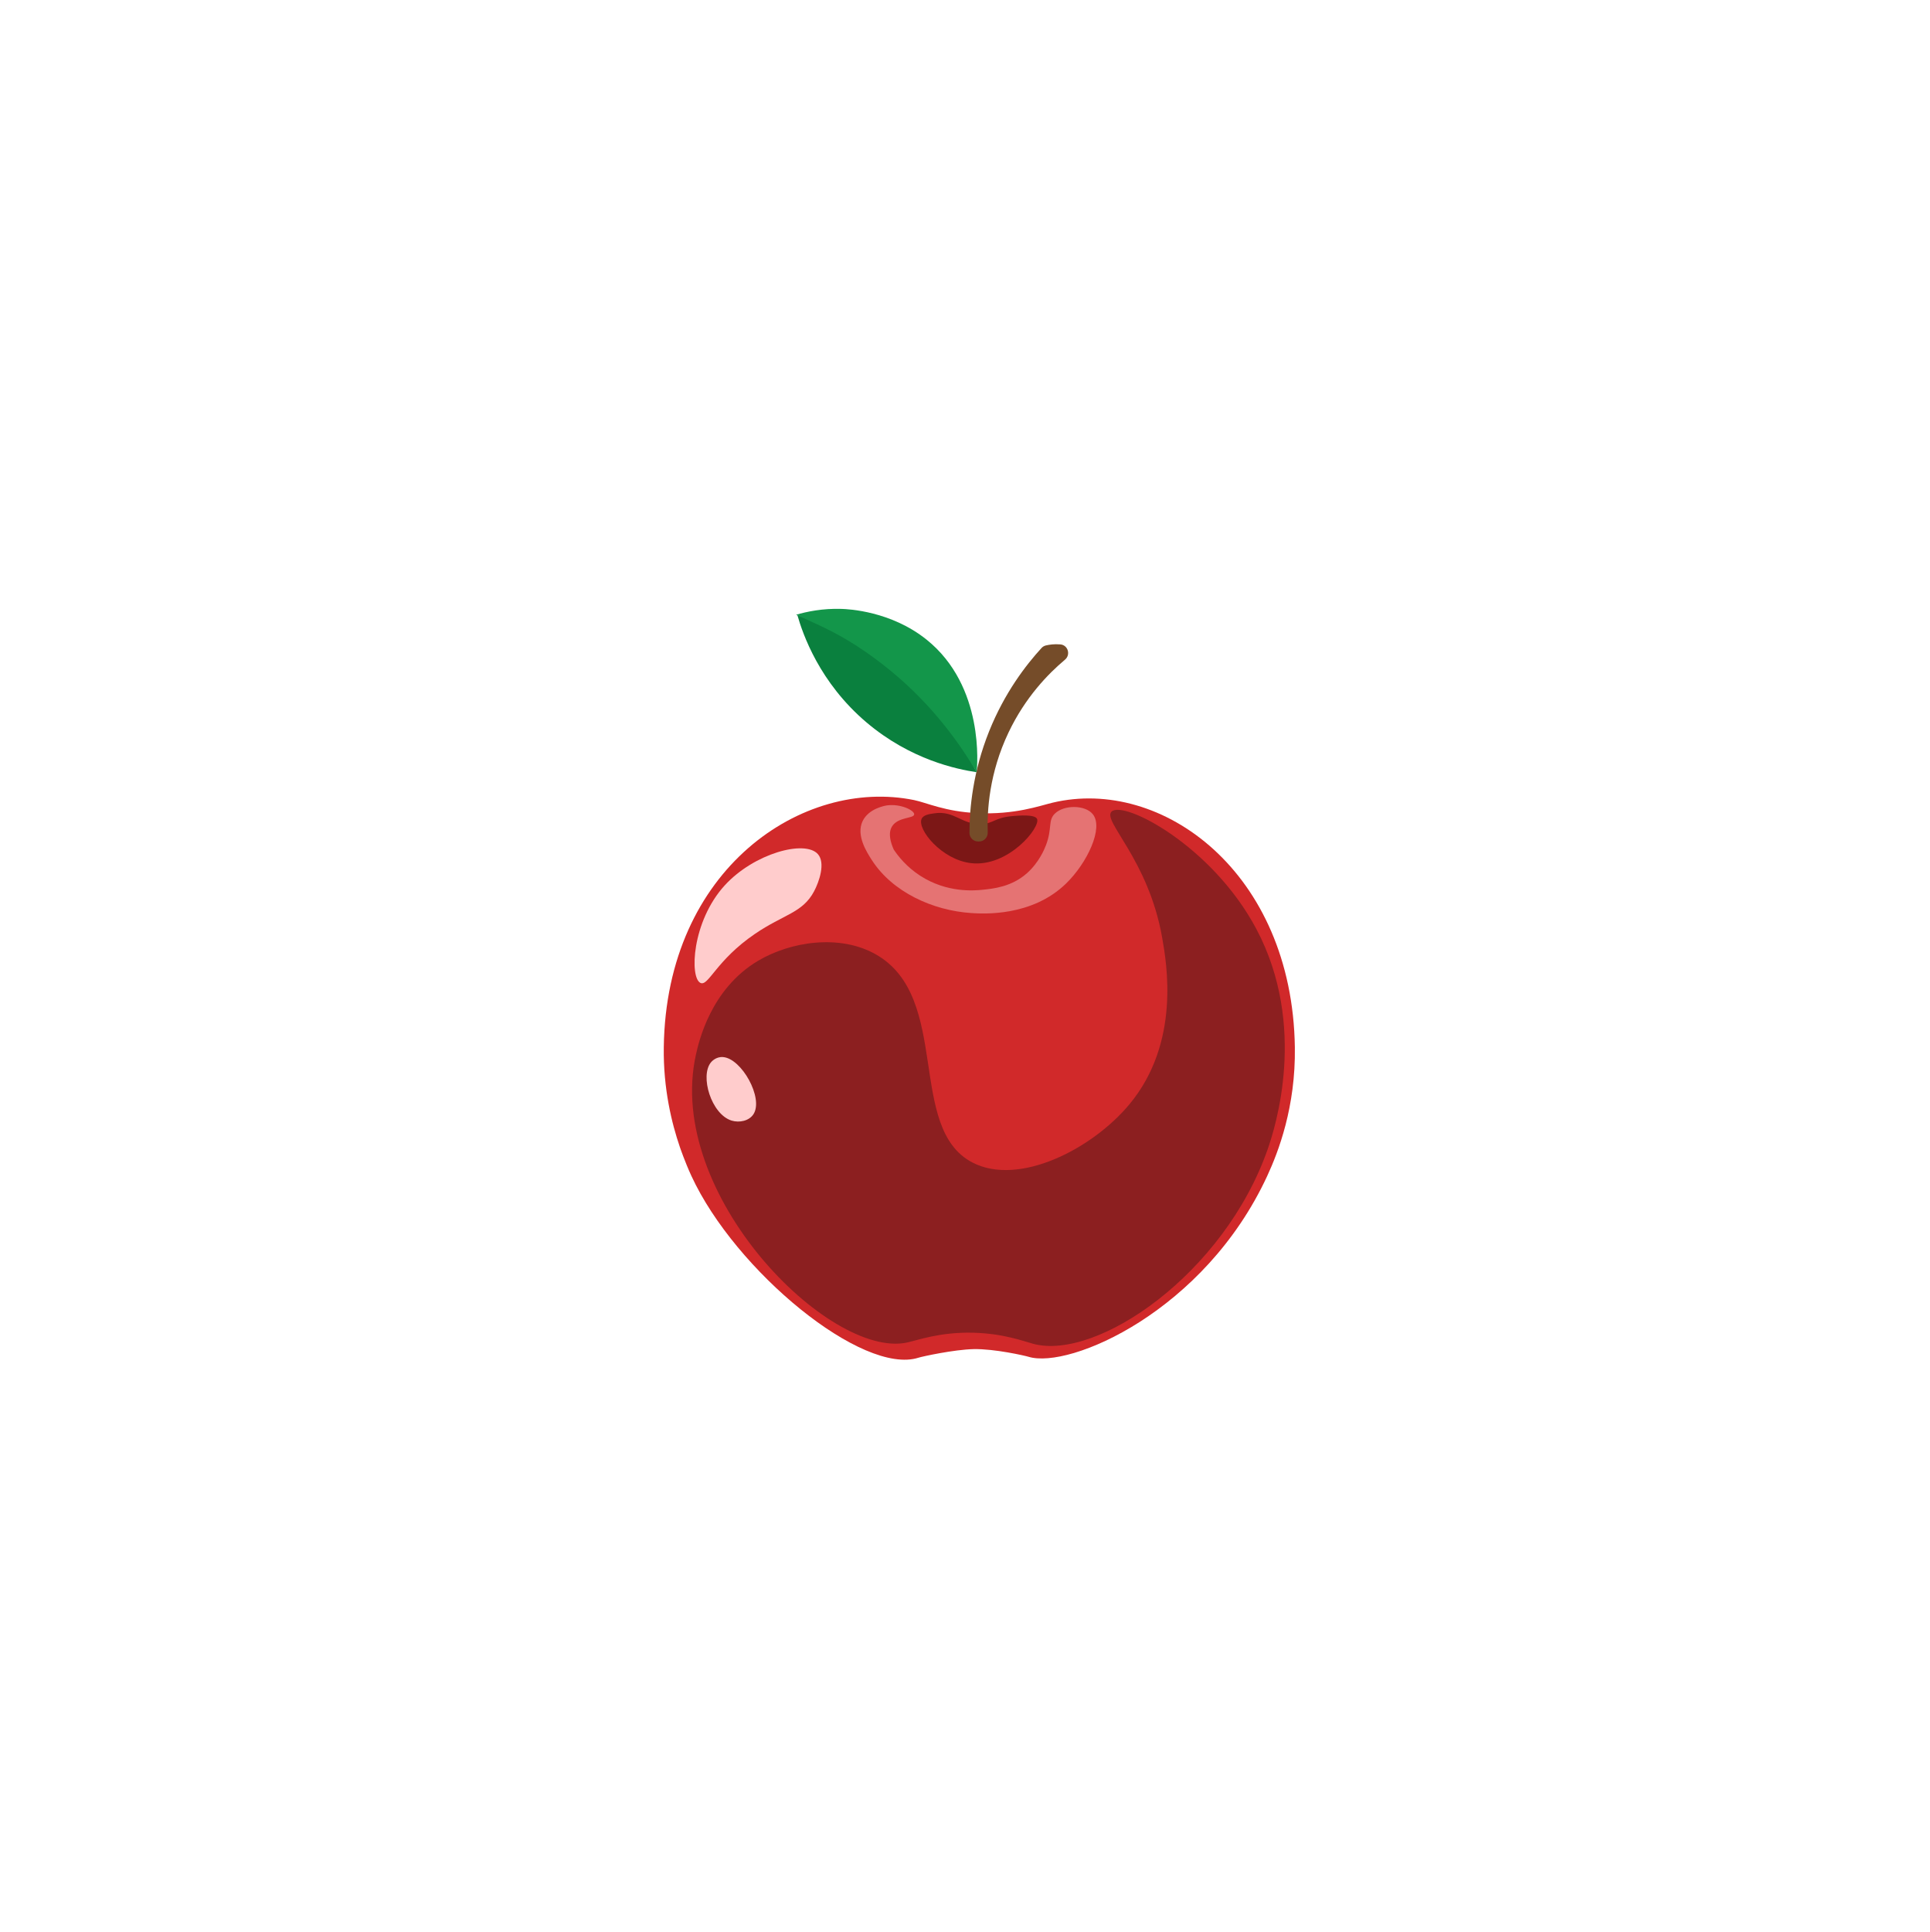
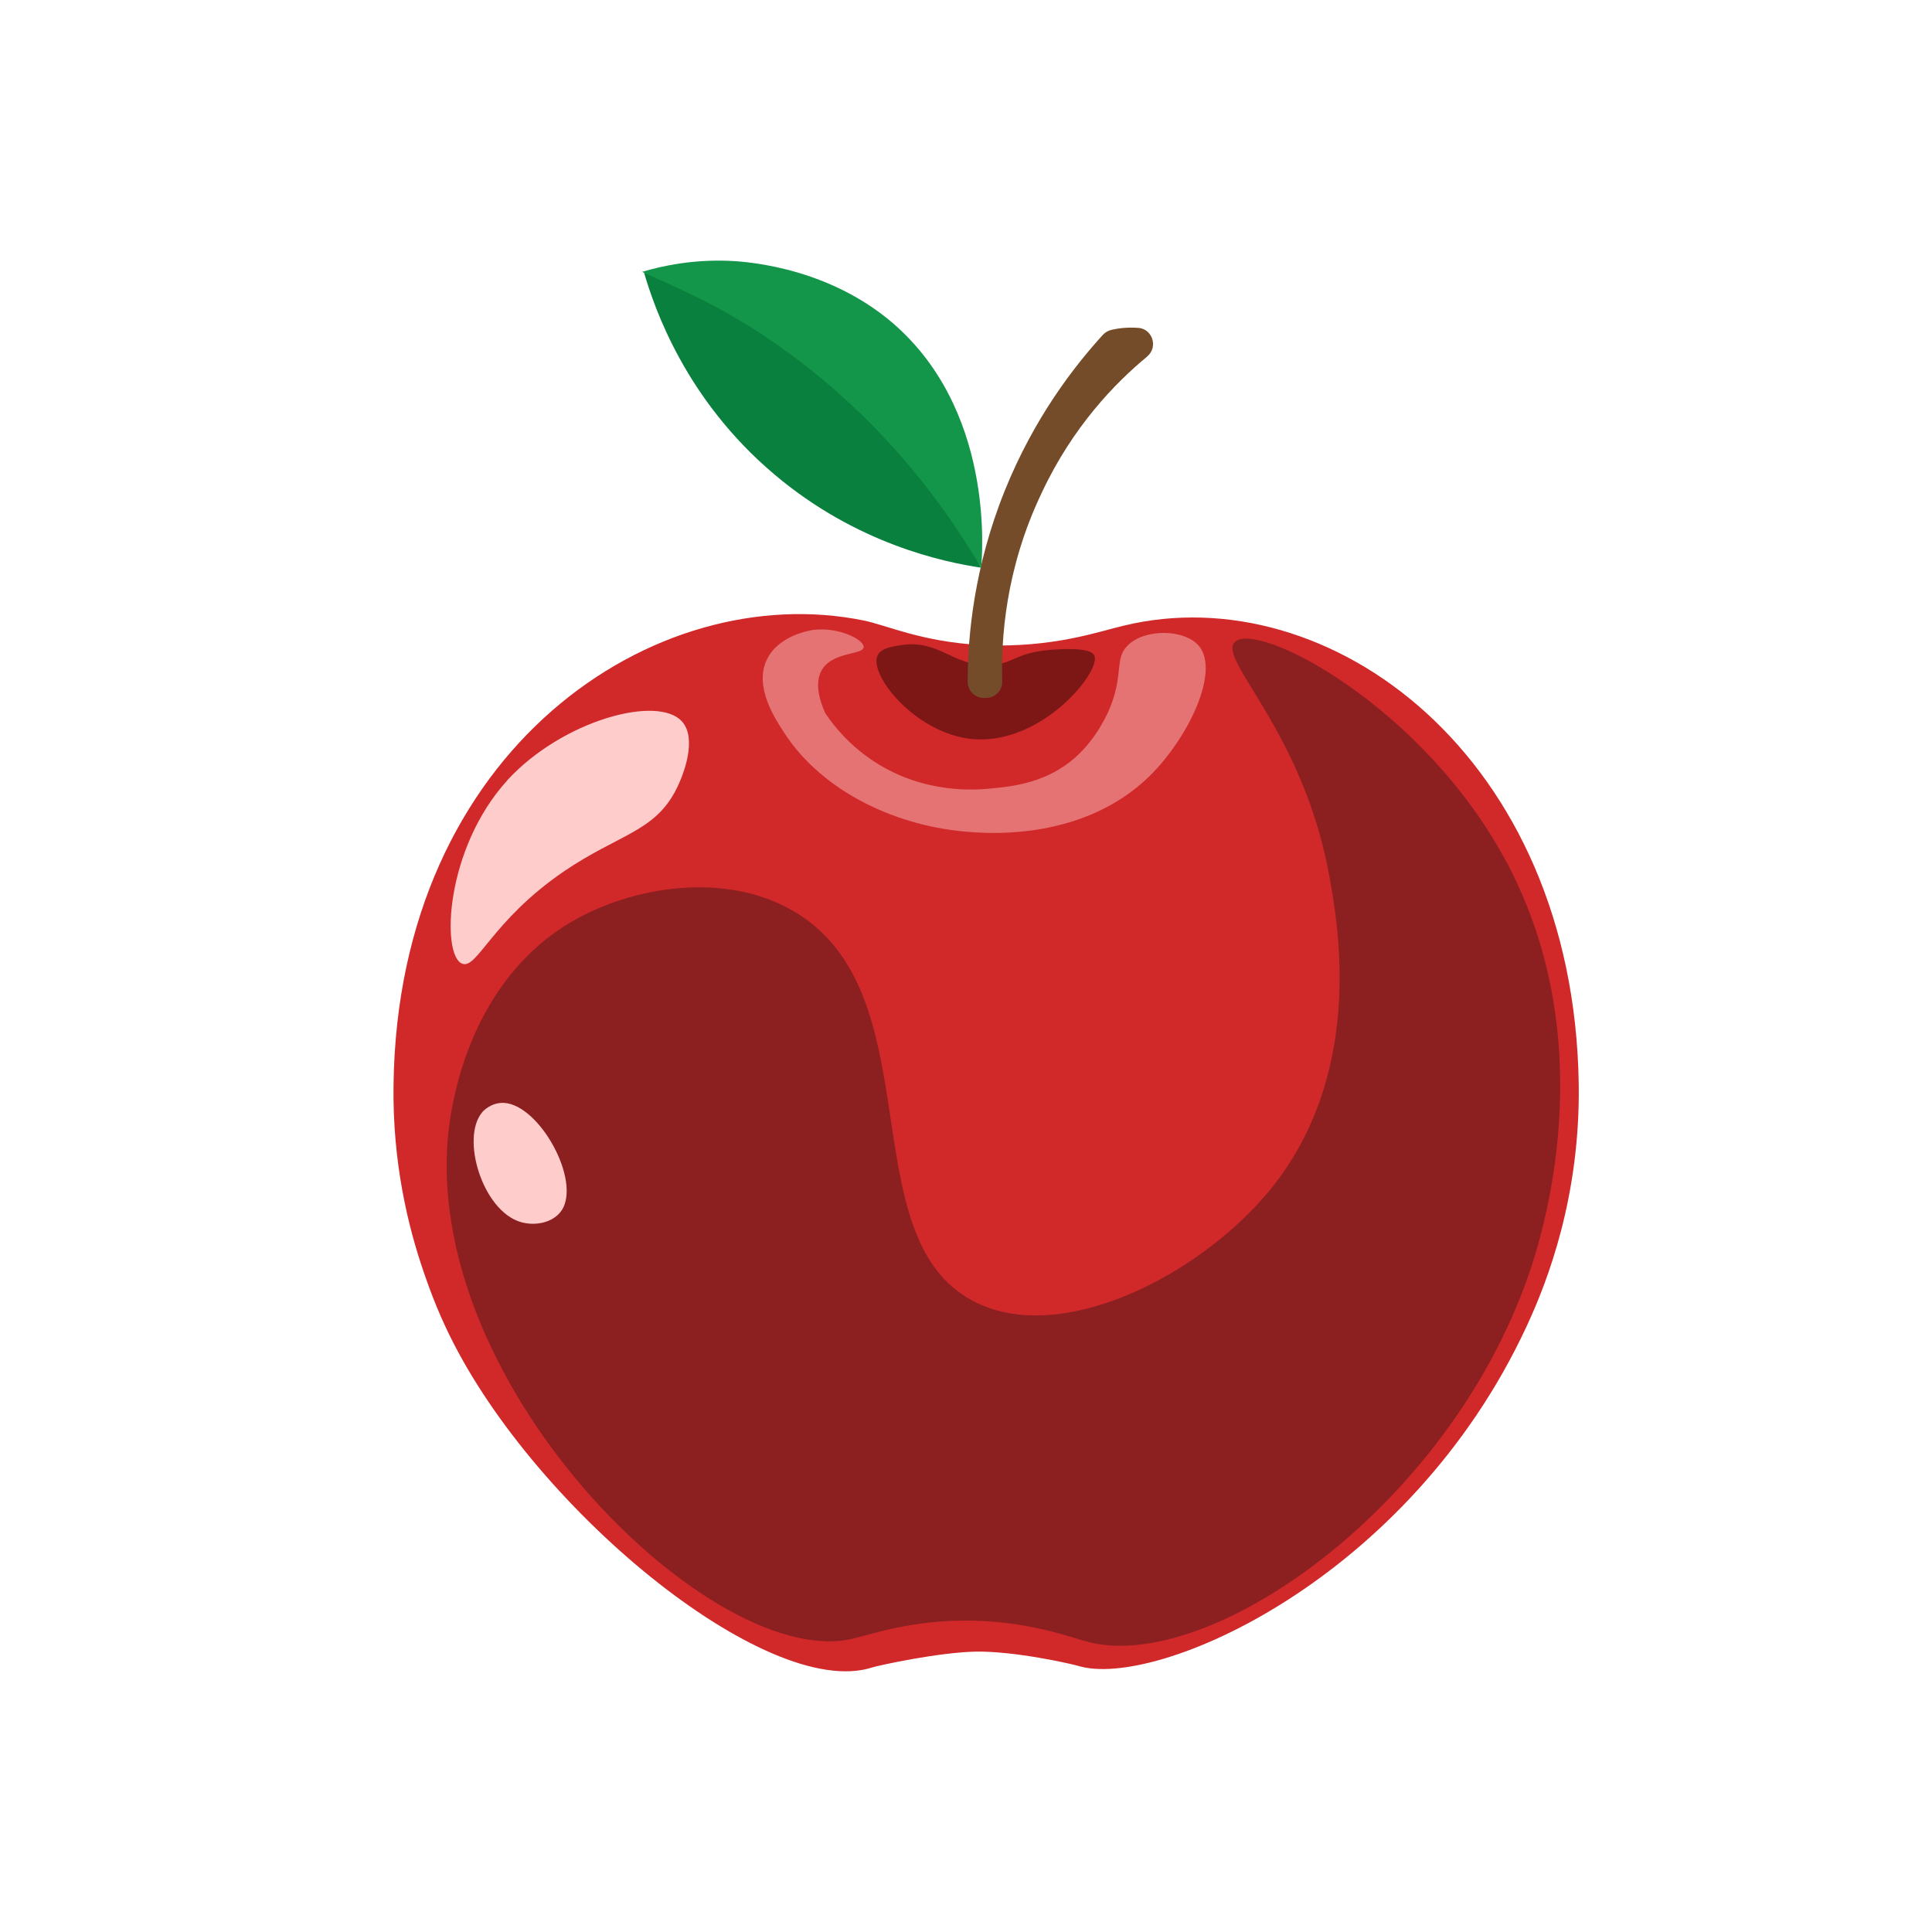
- <svg xmlns="http://www.w3.org/2000/svg" id="Layer_1" viewBox="0 0 913 914">
-   <path d="M612.72,495.44c.42,28.22-7.79,49.47-13.07,60.88-29.66,64.09-93.5,91.5-112.93,85.56-1.66-.51-16.11-3.84-26.04-3.63-9.16.2-24.13,3.44-26.04,4.05-26.45,8.49-86.7-41.01-107.47-85.98-3.07-6.64-5.45-13.64-5.45-13.64-3.87-11.29-7.89-27.63-7.62-47.25,1.13-84.64,65.94-127.61,118.44-116.93,5.85,1.19,14.56,5.44,29.82,6.17,17.86.84,29.59-3.47,35.7-4.93,51.66-12.33,113.44,32.76,114.66,115.69h0Z" fill="#d1292a" stroke-width="0" />
-   <path d="M490.71,387.37c1.9,3.87-13.53,23.01-31.2,20.97-14-1.61-25.62-16.08-23.4-20.97.88-1.94,3.94-2.28,5.88-2.58,9.7-1.5,12.88,5.33,22.26,5.04,6.03-.18,6.25-3.05,15.12-3.78,2.67-.22,10.27-.87,11.34,1.32Z" fill="#7c1716" stroke-width="0" />
-   <path d="M503.96,312.06c2.78-2.33,1.4-6.89-2.21-7.21-.04,0-.08,0-.12,0-2.71-.23-5.02.1-6.72.5-.8.19-1.52.61-2.07,1.22-7.29,7.96-17.43,21.02-24.81,39.44-7.69,19.21-9.27,36.49-9.29,47.99,0,2.26,1.83,4.09,4.09,4.09h.47c2.31,0,4.16-1.91,4.09-4.22-.34-10.35.67-28.13,9.89-47.44,7.92-16.59,18.74-27.71,26.69-34.36h0Z" fill="#754c29" stroke-width="0" />
-   <path d="M462.15,365.32c-9.29-1.37-31.28-5.9-52.08-23.52-22.36-18.94-30.21-41.89-32.76-50.82,11.75,4.11,30.22,12.19,48.72,28.14,19.46,16.77,30.4,34.89,36.12,46.2Z" fill="#0a803e" stroke-width="0" />
-   <path d="M462.15,365.32c-8.16-13.87-19.82-29.73-36.12-44.1-11.45-10.09-21.77-16.46-25.58-18.7-8.29-4.88-15.67-8.06-23.75-11.69,5.01-1.47,12.47-3.06,21.52-2.77,3.2.1,23.37,1.02,40.22,14.53,27.57,22.1,24,60.06,23.7,62.73Z" fill="#13964a" stroke-width="0" />
-   <path d="M594.45,439.39c24.48,46.02,8.87,94.38,5.46,104.16-20.63,59.15-80.81,100.29-111,92.19-4.26-1.14-13.99-4.9-28.44-5.25-15.9-.39-26.3,3.62-31.47,4.68-36.63,7.54-114.43-70.16-99.69-136.23,1.34-6,6.93-31.07,29.4-44.4,15.36-9.11,38.65-12.77,55.8-3,35.82,20.42,14.35,82.08,45.6,98.4,21.95,11.47,56.75-6.31,74.4-27.6,24.14-29.12,17.58-66.48,15.42-78.75-6.51-37.06-28.52-55.28-23.94-59.64,5.72-5.45,47.48,16.02,68.46,55.44Z" fill="#66191a" isolation="isolate" opacity=".64" stroke-width="0" />
-   <path d="M408.16,388.51c2.91-6.19,11.02-7.41,11.54-7.49,6.48-.88,13.03,2.35,12.89,4.26-.14,2.03-7.72,1.12-10.5,5.72-1.93,3.18-.68,7.53.83,10.92,2.14,3.19,6.11,8.25,12.59,12.42,12.6,8.12,25.46,7,29.4,6.6,5.22-.53,13.75-1.4,21-7.8,5.75-5.08,8.39-11.6,9-13.2,3.09-8.08.9-11.73,4.2-15,4.33-4.29,14.4-4.22,18,.24,5.24,6.5-2.69,23.11-12.6,32.76-16.25,15.84-39.3,14.37-44.79,14.02-18.44-1.17-37.45-10.02-47.09-24.95-2.5-3.86-7.62-11.8-4.47-18.51Z" fill="#fac5c5" isolation="isolate" opacity=".47" stroke-width="0" />
-   <path d="M342.95,418.84c-15.66,17.16-16.69,43.86-11.45,46.18,3.76,1.66,7.38-10.7,25.73-23.21,13.68-9.33,22.51-9.86,27.98-20.13,2.4-4.5,5.52-13.45,1.79-17.63-6.13-6.86-30.24-.33-44.05,14.8h0Z" fill="#fcc" stroke-width="0" />
-   <path d="M356.55,527.09c4.84-7.57-5.59-26.37-14.45-27.01-3.31-.24-5.37,2.13-5.63,2.44-5.42,6.46.13,24.68,9.74,27.62,3.65,1.11,8.29.16,10.34-3.05Z" fill="#fcc" stroke-width="0" />
-   <rect x="202.44" y="202.94" width="508.11" height="508.11" fill="none" stroke-width="0" />
-   <rect width="913" height="914" fill="none" stroke-width="0" />
+ <svg xmlns="http://www.w3.org/2000/svg" id="Layer_1" viewBox="0 0 368.88 368.88">
+   <path d="M301.43,207.02c.3,21.38-5.91,37.53-9.93,46.17-22.52,48.59-70.88,69.37-85.59,64.89-1.29-.38-12.21-2.88-19.71-2.73-6.97.15-18.27,2.58-19.71,3.03-20.09,6.44-65.73-31.08-81.5-65.2-2.35-5-4.09-10.31-4.09-10.31-2.96-8.57-5.99-20.92-5.76-35.78.83-64.14,49.96-96.73,89.76-88.62,4.47.91,11.07,4.09,22.59,4.7,13.57.61,22.44-2.65,27.06-3.71,39.12-9.48,85.97,24.71,86.88,87.56h0Z" fill="#d1292a" stroke-width="0" />
+   <path d="M208.94,125.15c1.44,2.96-10.23,17.44-23.65,15.92-10.61-1.21-19.41-12.21-17.74-15.92.68-1.44,2.96-1.74,4.47-1.97,7.35-1.14,9.78,4.02,16.91,3.79,4.55-.15,4.7-2.27,11.45-2.88,1.97-.15,7.73-.61,8.57,1.06Z" fill="#7c1716" stroke-width="0" />
+   <path d="M219.03,68.06c2.12-1.74,1.06-5.23-1.67-5.46h-.08c-2.05-.15-3.79.08-5.08.38-.61.15-1.14.45-1.59.91-5.53,6.06-13.19,15.92-18.8,29.87-5.84,14.56-7.05,27.67-7.05,36.39,0,1.74,1.36,3.11,3.11,3.11h.38c1.74,0,3.18-1.44,3.11-3.18-.23-7.88.53-21.3,7.51-35.93,5.91-12.66,14.1-21.08,20.17-26.08h0Z" fill="#754c29" stroke-width="0" />
+   <path d="M187.34,108.39c-7.05-1.06-23.73-4.47-39.5-17.82-16.98-14.33-22.89-31.76-24.87-38.51,8.87,3.11,22.89,9.25,36.92,21.3,14.78,12.74,23.05,26.46,27.44,35.02Z" fill="#0a803e" stroke-width="0" />
+   <path d="M187.34,108.39c-6.22-10.54-15.01-22.52-27.37-33.43-8.64-7.66-16.53-12.51-19.41-14.18-6.29-3.71-11.9-6.14-17.97-8.87,3.79-1.14,9.48-2.35,16.3-2.12,2.43.08,17.74.76,30.48,10.99,20.85,16.83,18.12,45.56,17.97,47.61Z" fill="#13964a" stroke-width="0" />
+   <path d="M287.64,164.57c18.57,34.87,6.75,71.57,4.17,78.99-15.62,44.8-61.25,76.04-84.15,69.9-3.26-.83-10.61-3.71-21.53-4.02-12.05-.3-19.94,2.73-23.88,3.56-27.75,5.69-86.73-53.22-75.58-103.25.99-4.55,5.23-23.58,22.29-33.66,11.67-6.9,29.34-9.7,42.3-2.27,27.14,15.47,10.92,62.24,34.57,74.6,16.6,8.72,42.98-4.78,56.4-20.92,18.27-22.06,13.34-50.41,11.67-59.74-4.93-28.13-21.61-41.92-18.12-45.18,4.25-4.17,35.93,12.13,51.85,42Z" fill="#66191a" isolation="isolate" opacity=".64" stroke-width="0" />
+   <path d="M146.4,125.98c2.2-4.7,8.34-5.61,8.72-5.69,4.93-.68,9.86,1.82,9.78,3.26-.08,1.52-5.84.83-7.96,4.32-1.44,2.43-.53,5.69.61,8.26,1.59,2.43,4.62,6.22,9.55,9.4,9.55,6.14,19.33,5.31,22.29,5,3.94-.38,10.46-1.06,15.92-5.91,4.32-3.87,6.37-8.79,6.82-10.01,2.35-6.14.68-8.87,3.18-11.37,3.26-3.26,10.92-3.18,13.65.15,3.94,4.93-2.05,17.51-9.55,24.87-12.36,11.98-29.79,10.92-33.96,10.61-13.95-.91-28.35-7.58-35.71-18.95-1.9-2.88-5.76-8.87-3.34-13.95Z" fill="#fac5c5" isolation="isolate" opacity=".47" stroke-width="0" />
+   <path d="M96.9,148.95c-11.9,13.04-12.66,33.28-8.72,35.02,2.88,1.29,5.61-8.11,19.48-17.59,10.39-7.05,17.06-7.51,21.23-15.24,1.82-3.41,4.17-10.16,1.36-13.34-4.55-5.23-22.82-.3-33.36,11.14h0Z" fill="#fcc" stroke-width="0" />
+   <path d="M107.28,231.05c3.64-5.76-4.25-20.01-10.99-20.47-2.5-.15-4.09,1.59-4.25,1.82-4.09,4.93.08,18.73,7.35,20.92,2.8.83,6.29.15,7.88-2.27Z" fill="#fcc" stroke-width="0" />
+   <rect width="368.88" height="368.88" fill="none" stroke-width="0" />
</svg>
